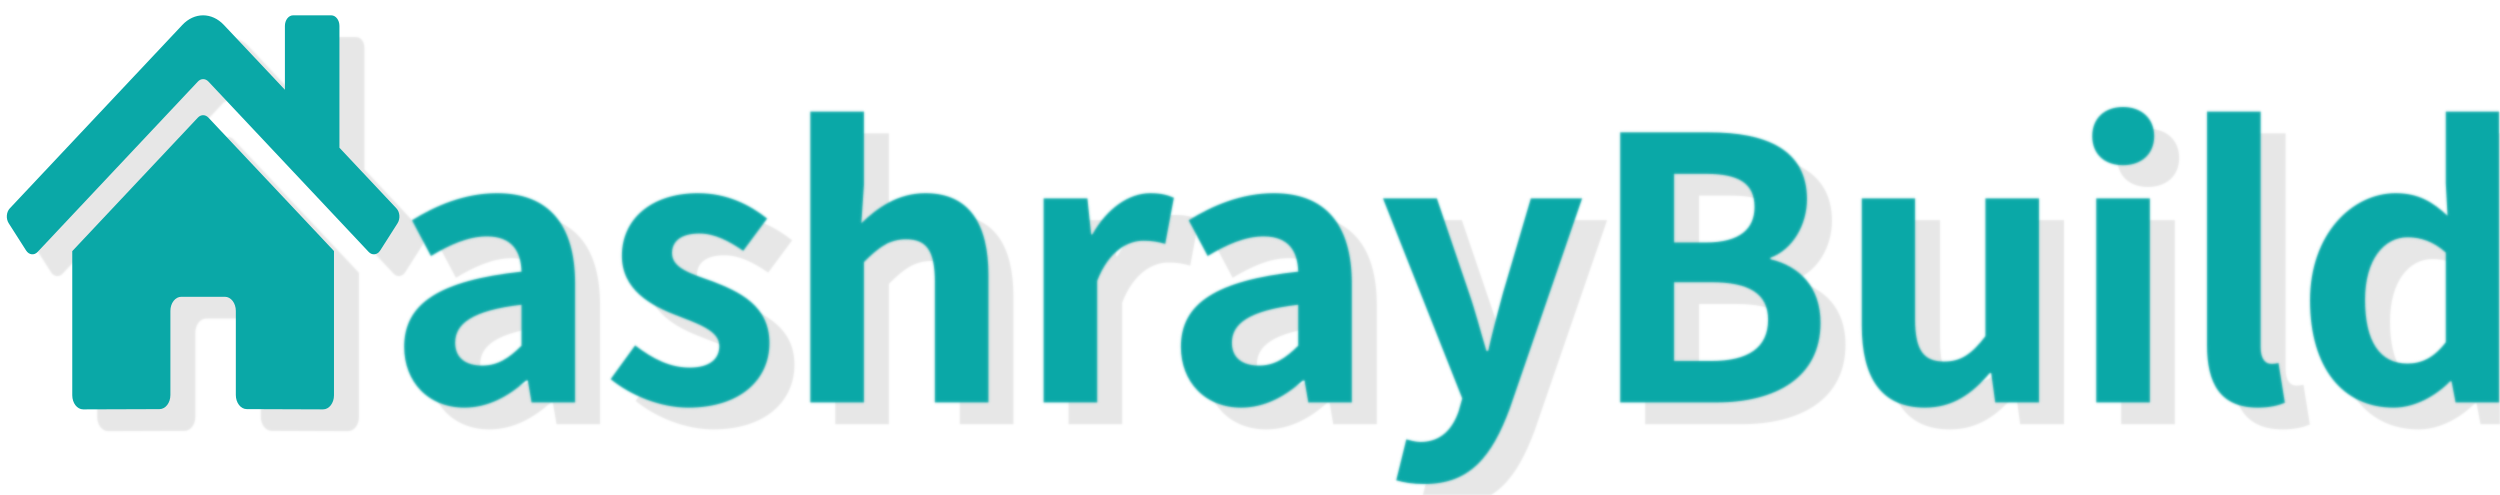
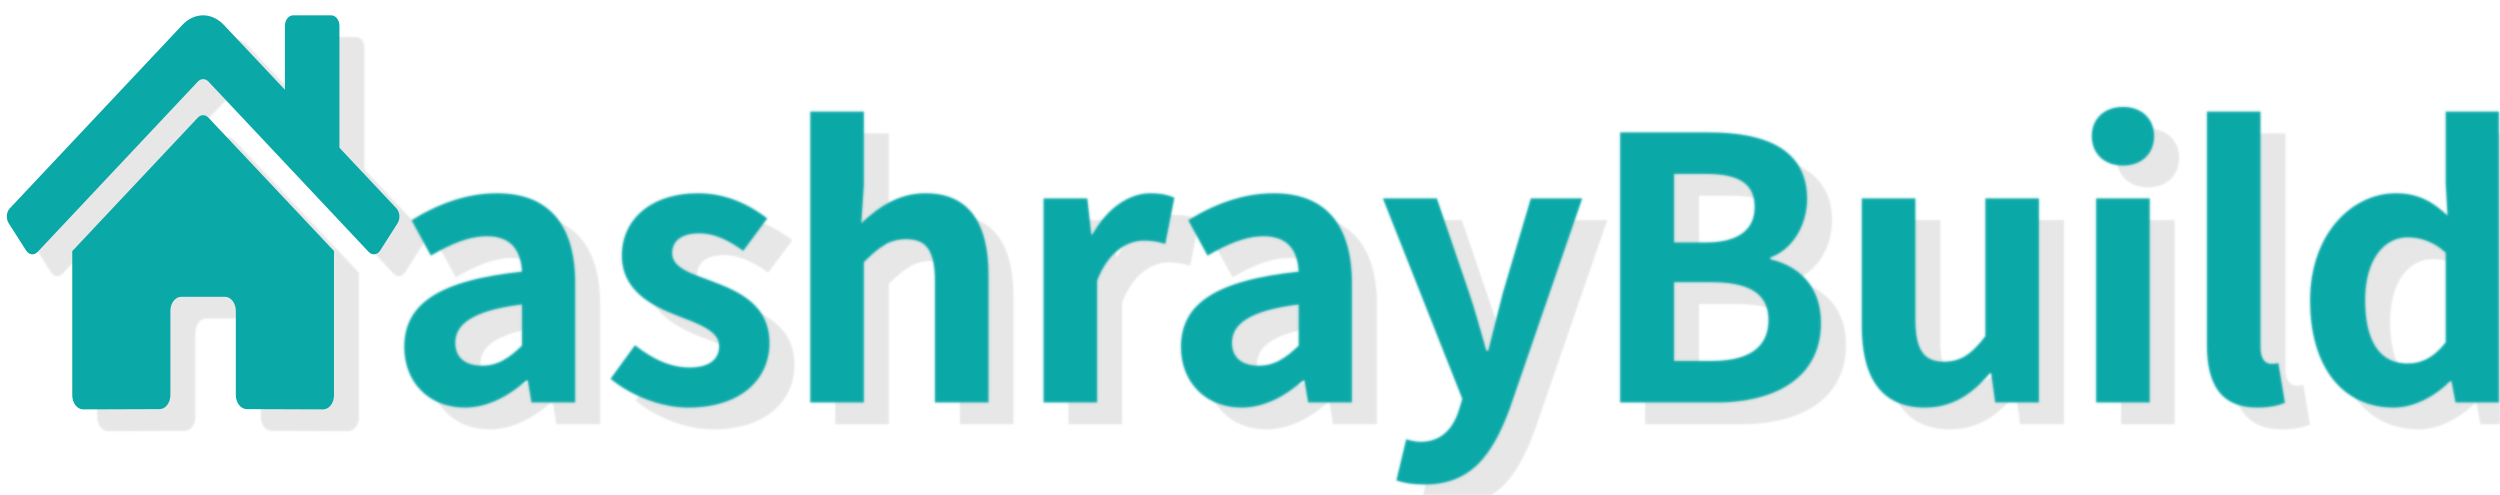
- <svg xmlns="http://www.w3.org/2000/svg" viewBox="0 0 153.323 30.323">
-   <defs>
+ <svg xmlns="http://www.w3.org/2000/svg" viewBox="0 0 153.323 30.323" version="1.1" id="svg612">
+   <defs id="defs594">
    <path id="d" d="M.505.087h151.066v29.334H.505z" />
    <filter id="e" width="1.025" height="1.044" x="-.002" y="-.014" color-interpolation-filters="sRGB">
-       <feGaussianBlur stdDeviation=".079" />
+       <feGaussianBlur stdDeviation=".079" id="feGaussianBlur584" />
    </filter>
    <path id="a" d="M.505.087h151.066v29.334H.505z" />
    <filter id="c" width="1.016" height="1.016" x="-.008" y="-.008" color-interpolation-filters="sRGB">
-       <feGaussianBlur stdDeviation=".081" />
+       <feGaussianBlur stdDeviation=".081" id="feGaussianBlur588" />
    </filter>
    <filter id="b" width="1.003" height="1.017" x="-.002" y="-.008" color-interpolation-filters="sRGB">
-       <feGaussianBlur stdDeviation=".072" />
+       <feGaussianBlur stdDeviation=".072" id="feGaussianBlur591" />
    </filter>
  </defs>
-   <text filter="url(#b)" font-family="AnjaliOldLipi" font-size="14.111" font-weight="400" letter-spacing="0" opacity=".094" transform="translate(24.612 3.454) scale(1.13145)" word-spacing="0" style="line-height:1.25;-inkscape-font-specification:'AnjaliOldLipi, Normal';font-variant-ligatures:normal;font-variant-caps:normal;font-variant-numeric:normal;font-variant-east-asian:normal;white-space:pre;shape-inside:url(#a)">
-     <tspan x=".506" y="19.942">
-       <tspan font-family="Noto Sans CJK JP" font-size="19.756" font-weight="700" style="-inkscape-font-specification:'Noto Sans CJK JP, Bold';font-variant-ligatures:normal;font-variant-caps:normal;font-variant-numeric:normal;font-variant-east-asian:normal">ashrayBuild</tspan>
-     </tspan>
-   </text>
-   <path d="M13.67 8.545l-7.707 8.192v8.841a.669.863 0 0 0 .668.864l4.685-.016a.669.863 0 0 0 .665-.863v-5.164a.669.863 0 0 1 .669-.863h2.675a.669.863 0 0 1 .669.863v5.16a.669.863 0 0 0 .669.866l4.682.017a.669.863 0 0 0 .669-.864v-8.847l-7.705-8.186a.51.658 0 0 0-.64 0zm12.173 5.568l-3.495-3.718V2.922a.502.647 0 0 0-.501-.647h-2.341a.502.647 0 0 0-.502.647V6.84l-3.742-3.974a2.006 2.59 0 0 0-2.55 0L2.132 14.113a.502.647 0 0 0-.068.911l1.066 1.673a.502.647 0 0 0 .707.088L13.67 6.333a.51.658 0 0 1 .64 0l9.833 10.452a.502.647 0 0 0 .706-.087l1.066-1.672a.502.647 0 0 0-.071-.913z" filter="url(#c)" opacity=".094" />
-   <text fill="#0aa8a7" filter="url(#e)" font-family="AnjaliOldLipi" font-size="14.111" font-weight="400" letter-spacing="0" transform="translate(23.081 2.12) scale(1.13145)" word-spacing="0" style="line-height:1.25;-inkscape-font-specification:'AnjaliOldLipi, Normal';font-variant-ligatures:normal;font-variant-caps:normal;font-variant-numeric:normal;font-variant-east-asian:normal;white-space:pre;shape-inside:url(#d)">
-     <tspan x=".506" y="19.942">
-       <tspan font-family="Noto Sans CJK JP" font-size="19.756" font-weight="700" style="-inkscape-font-specification:'Noto Sans CJK JP, Bold';font-variant-ligatures:normal;font-variant-caps:normal;font-variant-numeric:normal;font-variant-east-asian:normal">ashrayBuild</tspan>
-     </tspan>
-   </text>
-   <path fill="#0aa8a7" d="M12.138 7.21l-7.706 8.192v8.842a.669.863 0 0 0 .668.863l4.685-.016a.669.863 0 0 0 .665-.863v-5.163a.669.863 0 0 1 .669-.864h2.675a.669.863 0 0 1 .669.864v5.16a.669.863 0 0 0 .669.865l4.682.017a.669.863 0 0 0 .669-.863v-8.848L12.778 7.21a.51.658 0 0 0-.64 0zm12.174 5.568L20.817 9.06V1.588a.502.647 0 0 0-.501-.648h-2.341a.502.647 0 0 0-.502.648v3.917l-3.742-3.974a2.006 2.59 0 0 0-2.55 0L.601 12.778a.502.647 0 0 0-.068.912L1.6 15.362a.502.647 0 0 0 .707.088l9.832-10.452a.51.658 0 0 1 .64 0L22.61 15.45a.502.647 0 0 0 .706-.086l1.066-1.673a.502.647 0 0 0-.071-.913z" />
+   <g aria-label="ashrayBuild" transform="matrix(1.13145,0,0,1.13145,24.612,3.454)" id="text600" style="font-weight:400;font-size:14.111px;line-height:1.25;font-family:AnjaliOldLipi;-inkscape-font-specification:'AnjaliOldLipi, Normal';font-variant-ligatures:normal;font-variant-caps:normal;font-variant-numeric:normal;font-variant-east-asian:normal;letter-spacing:0;word-spacing:0;white-space:pre;shape-inside:url(#a);opacity:0.094;filter:url(#b)">
+     <path d="m 4.793,20.219 c 1.264,0 2.371,-0.632 3.339,-1.462 h 0.079 l 0.198,1.185 H 10.779 v -6.46 c 0,-3.2 -1.442,-4.88 -4.248,-4.88 -1.739,0 -3.319,0.652 -4.623,1.462 l 1.047,1.916 c 1.027,-0.593 2.015,-1.047 3.042,-1.047 1.363,0 1.837,0.83 1.897,1.916 -4.465,0.474 -6.381,1.719 -6.381,4.089 0,1.877 1.304,3.279 3.279,3.279 z m 0.948,-2.272 c -0.85,0 -1.462,-0.375 -1.462,-1.245 0,-0.988 0.909,-1.739 3.615,-2.074 v 2.232 c -0.711,0.691 -1.324,1.087 -2.153,1.087 z" style="font-weight:700;font-size:19.756px;font-family:'Noto Sans CJK JP';-inkscape-font-specification:'Noto Sans CJK JP, Bold';font-variant-ligatures:normal;font-variant-caps:normal;font-variant-numeric:normal;font-variant-east-asian:normal" id="path641" />
+     <path d="m 16.903,20.219 c 2.884,0 4.406,-1.561 4.406,-3.497 0,-2.055 -1.62,-2.786 -3.082,-3.339 -1.166,-0.435 -2.193,-0.731 -2.193,-1.541 0,-0.632 0.474,-1.067 1.482,-1.067 0.81,0 1.58,0.375 2.371,0.948 l 1.304,-1.758 c -0.909,-0.691 -2.153,-1.363 -3.754,-1.363 -2.529,0 -4.129,1.403 -4.129,3.378 0,1.857 1.561,2.707 2.963,3.24 1.166,0.454 2.311,0.83 2.311,1.66 0,0.691 -0.494,1.166 -1.6,1.166 -1.027,0 -1.976,-0.435 -2.963,-1.205 l -1.324,1.818 c 1.106,0.909 2.726,1.561 4.208,1.561 z" style="font-weight:700;font-size:19.756px;font-family:'Noto Sans CJK JP';-inkscape-font-specification:'Noto Sans CJK JP, Bold';font-variant-ligatures:normal;font-variant-caps:normal;font-variant-numeric:normal;font-variant-east-asian:normal" id="path643" />
+     <path d="m 23.522,19.943 h 2.904 v -7.606 c 0.81,-0.81 1.383,-1.245 2.292,-1.245 1.087,0 1.561,0.593 1.561,2.311 v 6.539 h 2.904 v -6.895 c 0,-2.786 -1.027,-4.445 -3.418,-4.445 -1.501,0 -2.588,0.79 -3.477,1.62 L 26.426,8.148 V 4.177 h -2.904 z" style="font-weight:700;font-size:19.756px;font-family:'Noto Sans CJK JP';-inkscape-font-specification:'Noto Sans CJK JP, Bold';font-variant-ligatures:normal;font-variant-caps:normal;font-variant-numeric:normal;font-variant-east-asian:normal" id="path645" />
+     <path d="m 36.165,19.943 h 2.904 v -6.599 c 0.612,-1.6 1.66,-2.173 2.529,-2.173 0.454,0 0.77,0.059 1.166,0.178 l 0.494,-2.509 c -0.336,-0.138 -0.691,-0.237 -1.304,-0.237 -1.146,0 -2.331,0.79 -3.141,2.232 h -0.059 L 38.536,8.879 h -2.371 z" style="font-weight:700;font-size:19.756px;font-family:'Noto Sans CJK JP';-inkscape-font-specification:'Noto Sans CJK JP, Bold';font-variant-ligatures:normal;font-variant-caps:normal;font-variant-numeric:normal;font-variant-east-asian:normal" id="path647" />
+     <path d="m 46.893,20.219 c 1.264,0 2.371,-0.632 3.339,-1.462 h 0.079 l 0.198,1.185 h 2.371 v -6.46 c 0,-3.2 -1.442,-4.88 -4.248,-4.88 -1.739,0 -3.319,0.652 -4.623,1.462 l 1.047,1.916 c 1.027,-0.593 2.015,-1.047 3.042,-1.047 1.363,0 1.837,0.83 1.897,1.916 -4.465,0.474 -6.381,1.719 -6.381,4.089 0,1.877 1.304,3.279 3.279,3.279 z m 0.948,-2.272 c -0.85,0 -1.462,-0.375 -1.462,-1.245 0,-0.988 0.909,-1.739 3.615,-2.074 v 2.232 c -0.711,0.691 -1.324,1.087 -2.153,1.087 z" style="font-weight:700;font-size:19.756px;font-family:'Noto Sans CJK JP';-inkscape-font-specification:'Noto Sans CJK JP, Bold';font-variant-ligatures:normal;font-variant-caps:normal;font-variant-numeric:normal;font-variant-east-asian:normal" id="path649" />
+     <path d="m 56.81,24.388 c 2.47,0 3.655,-1.501 4.623,-4.109 L 65.365,8.879 H 62.579 l -1.521,5.137 c -0.257,1.027 -0.533,2.094 -0.79,3.121 h -0.099 c -0.316,-1.067 -0.593,-2.134 -0.929,-3.121 L 57.482,8.879 h -2.924 l 4.307,10.866 -0.198,0.652 c -0.316,0.968 -0.948,1.679 -2.074,1.679 -0.257,0 -0.573,-0.079 -0.77,-0.138 l -0.533,2.232 c 0.435,0.138 0.869,0.217 1.521,0.217 z" style="font-weight:700;font-size:19.756px;font-family:'Noto Sans CJK JP';-inkscape-font-specification:'Noto Sans CJK JP, Bold';font-variant-ligatures:normal;font-variant-caps:normal;font-variant-numeric:normal;font-variant-east-asian:normal" id="path651" />
+     <path d="m 67.419,19.943 h 5.216 c 3.22,0 5.67,-1.363 5.67,-4.307 0,-1.976 -1.166,-3.082 -2.746,-3.457 v -0.099 c 1.245,-0.435 1.995,-1.818 1.995,-3.161 0,-2.726 -2.292,-3.615 -5.295,-3.615 h -4.84 z m 2.924,-8.673 V 7.556 h 1.739 c 1.758,0 2.628,0.514 2.628,1.798 0,1.166 -0.81,1.916 -2.667,1.916 z m 0,6.421 v -4.267 h 2.035 c 2.015,0 3.082,0.612 3.082,2.035 0,1.521 -1.087,2.232 -3.082,2.232 z" style="font-weight:700;font-size:19.756px;font-family:'Noto Sans CJK JP';-inkscape-font-specification:'Noto Sans CJK JP, Bold';font-variant-ligatures:normal;font-variant-caps:normal;font-variant-numeric:normal;font-variant-east-asian:normal" id="path653" />
+     <path d="m 83.935,20.219 c 1.501,0 2.568,-0.731 3.517,-1.857 h 0.079 l 0.217,1.58 h 2.371 V 8.879 h -2.904 v 7.468 c -0.751,0.988 -1.343,1.383 -2.252,1.383 -1.067,0 -1.541,-0.612 -1.541,-2.311 V 8.879 H 80.518 v 6.915 c 0,2.766 1.027,4.425 3.418,4.425 z" style="font-weight:700;font-size:19.756px;font-family:'Noto Sans CJK JP';-inkscape-font-specification:'Noto Sans CJK JP, Bold';font-variant-ligatures:normal;font-variant-caps:normal;font-variant-numeric:normal;font-variant-east-asian:normal" id="path655" />
+     <path d="m 93.221,19.943 h 2.904 V 8.879 H 93.221 Z M 94.683,7.101 c 0.988,0 1.679,-0.632 1.679,-1.6 0,-0.948 -0.691,-1.58 -1.679,-1.58 -1.008,0 -1.699,0.632 -1.699,1.58 0,0.968 0.691,1.6 1.699,1.6 z" style="font-weight:700;font-size:19.756px;font-family:'Noto Sans CJK JP';-inkscape-font-specification:'Noto Sans CJK JP, Bold';font-variant-ligatures:normal;font-variant-caps:normal;font-variant-numeric:normal;font-variant-east-asian:normal" id="path657" />
+     <path d="m 101.953,20.219 c 0.691,0 1.166,-0.119 1.501,-0.257 l -0.356,-2.153 c -0.198,0.04 -0.277,0.04 -0.395,0.04 -0.277,0 -0.573,-0.217 -0.573,-0.889 V 4.177 H 99.226 V 16.841 c 0,2.055 0.711,3.378 2.726,3.378 z" style="font-weight:700;font-size:19.756px;font-family:'Noto Sans CJK JP';-inkscape-font-specification:'Noto Sans CJK JP, Bold';font-variant-ligatures:normal;font-variant-caps:normal;font-variant-numeric:normal;font-variant-east-asian:normal" id="path659" />
+     <path d="m 109.342,20.219 c 1.146,0 2.252,-0.632 3.062,-1.422 h 0.079 L 112.7,19.943 h 2.351 V 4.177 h -2.884 v 3.892 l 0.099,1.739 c -0.79,-0.731 -1.561,-1.205 -2.805,-1.205 -2.39,0 -4.643,2.213 -4.643,5.808 0,3.635 1.778,5.808 4.524,5.808 z m 0.751,-2.39 c -1.462,0 -2.292,-1.146 -2.292,-3.438 0,-2.213 1.047,-3.398 2.292,-3.398 0.691,0 1.403,0.217 2.074,0.83 v 4.86 c -0.652,0.83 -1.304,1.146 -2.074,1.146 z" style="font-weight:700;font-size:19.756px;font-family:'Noto Sans CJK JP';-inkscape-font-specification:'Noto Sans CJK JP, Bold';font-variant-ligatures:normal;font-variant-caps:normal;font-variant-numeric:normal;font-variant-east-asian:normal" id="path661" />
+   </g>
+   <path d="M13.67 8.545l-7.707 8.192v8.841a.669.863 0 0 0 .668.864l4.685-.016a.669.863 0 0 0 .665-.863v-5.164a.669.863 0 0 1 .669-.863h2.675a.669.863 0 0 1 .669.863v5.16a.669.863 0 0 0 .669.866l4.682.017a.669.863 0 0 0 .669-.864v-8.847l-7.705-8.186a.51.658 0 0 0-.64 0zm12.173 5.568l-3.495-3.718V2.922a.502.647 0 0 0-.501-.647h-2.341a.502.647 0 0 0-.502.647V6.84l-3.742-3.974a2.006 2.59 0 0 0-2.55 0L2.132 14.113a.502.647 0 0 0-.068.911l1.066 1.673a.502.647 0 0 0 .707.088L13.67 6.333a.51.658 0 0 1 .64 0l9.833 10.452a.502.647 0 0 0 .706-.087l1.066-1.672a.502.647 0 0 0-.071-.913z" filter="url(#c)" opacity=".094" id="path602" />
+   <g aria-label="ashrayBuild" transform="matrix(1.13145,0,0,1.13145,23.081,2.12)" id="text608" style="font-weight:400;font-size:14.111px;line-height:1.25;font-family:AnjaliOldLipi;-inkscape-font-specification:'AnjaliOldLipi, Normal';font-variant-ligatures:normal;font-variant-caps:normal;font-variant-numeric:normal;font-variant-east-asian:normal;letter-spacing:0;word-spacing:0;white-space:pre;shape-inside:url(#d);fill:#0aa8a7;filter:url(#e)">
+     <path d="m 4.793,20.219 c 1.264,0 2.371,-0.632 3.339,-1.462 h 0.079 l 0.198,1.185 H 10.779 v -6.46 c 0,-3.2 -1.442,-4.88 -4.248,-4.88 -1.739,0 -3.319,0.652 -4.623,1.462 l 1.047,1.916 c 1.027,-0.593 2.015,-1.047 3.042,-1.047 1.363,0 1.837,0.83 1.897,1.916 -4.465,0.474 -6.381,1.719 -6.381,4.089 0,1.877 1.304,3.279 3.279,3.279 z m 0.948,-2.272 c -0.85,0 -1.462,-0.375 -1.462,-1.245 0,-0.988 0.909,-1.739 3.615,-2.074 v 2.232 c -0.711,0.691 -1.324,1.087 -2.153,1.087 z" style="font-weight:700;font-size:19.756px;font-family:'Noto Sans CJK JP';-inkscape-font-specification:'Noto Sans CJK JP, Bold';font-variant-ligatures:normal;font-variant-caps:normal;font-variant-numeric:normal;font-variant-east-asian:normal" id="path618" />
+     <path d="m 16.903,20.219 c 2.884,0 4.406,-1.561 4.406,-3.497 0,-2.055 -1.62,-2.786 -3.082,-3.339 -1.166,-0.435 -2.193,-0.731 -2.193,-1.541 0,-0.632 0.474,-1.067 1.482,-1.067 0.81,0 1.58,0.375 2.371,0.948 l 1.304,-1.758 c -0.909,-0.691 -2.153,-1.363 -3.754,-1.363 -2.529,0 -4.129,1.403 -4.129,3.378 0,1.857 1.561,2.707 2.963,3.24 1.166,0.454 2.311,0.83 2.311,1.66 0,0.691 -0.494,1.166 -1.6,1.166 -1.027,0 -1.976,-0.435 -2.963,-1.205 l -1.324,1.818 c 1.106,0.909 2.726,1.561 4.208,1.561 z" style="font-weight:700;font-size:19.756px;font-family:'Noto Sans CJK JP';-inkscape-font-specification:'Noto Sans CJK JP, Bold';font-variant-ligatures:normal;font-variant-caps:normal;font-variant-numeric:normal;font-variant-east-asian:normal" id="path620" />
+     <path d="m 23.522,19.943 h 2.904 v -7.606 c 0.81,-0.81 1.383,-1.245 2.292,-1.245 1.087,0 1.561,0.593 1.561,2.311 v 6.539 h 2.904 v -6.895 c 0,-2.786 -1.027,-4.445 -3.418,-4.445 -1.501,0 -2.588,0.79 -3.477,1.62 L 26.426,8.148 V 4.177 h -2.904 z" style="font-weight:700;font-size:19.756px;font-family:'Noto Sans CJK JP';-inkscape-font-specification:'Noto Sans CJK JP, Bold';font-variant-ligatures:normal;font-variant-caps:normal;font-variant-numeric:normal;font-variant-east-asian:normal" id="path622" />
+     <path d="m 36.165,19.943 h 2.904 v -6.599 c 0.612,-1.6 1.66,-2.173 2.529,-2.173 0.454,0 0.77,0.059 1.166,0.178 l 0.494,-2.509 c -0.336,-0.138 -0.691,-0.237 -1.304,-0.237 -1.146,0 -2.331,0.79 -3.141,2.232 h -0.059 L 38.536,8.879 h -2.371 z" style="font-weight:700;font-size:19.756px;font-family:'Noto Sans CJK JP';-inkscape-font-specification:'Noto Sans CJK JP, Bold';font-variant-ligatures:normal;font-variant-caps:normal;font-variant-numeric:normal;font-variant-east-asian:normal" id="path624" />
+     <path d="m 46.893,20.219 c 1.264,0 2.371,-0.632 3.339,-1.462 h 0.079 l 0.198,1.185 h 2.371 v -6.46 c 0,-3.2 -1.442,-4.88 -4.248,-4.88 -1.739,0 -3.319,0.652 -4.623,1.462 l 1.047,1.916 c 1.027,-0.593 2.015,-1.047 3.042,-1.047 1.363,0 1.837,0.83 1.897,1.916 -4.465,0.474 -6.381,1.719 -6.381,4.089 0,1.877 1.304,3.279 3.279,3.279 z m 0.948,-2.272 c -0.85,0 -1.462,-0.375 -1.462,-1.245 0,-0.988 0.909,-1.739 3.615,-2.074 v 2.232 c -0.711,0.691 -1.324,1.087 -2.153,1.087 z" style="font-weight:700;font-size:19.756px;font-family:'Noto Sans CJK JP';-inkscape-font-specification:'Noto Sans CJK JP, Bold';font-variant-ligatures:normal;font-variant-caps:normal;font-variant-numeric:normal;font-variant-east-asian:normal" id="path626" />
+     <path d="m 56.81,24.388 c 2.47,0 3.655,-1.501 4.623,-4.109 L 65.365,8.879 H 62.579 l -1.521,5.137 c -0.257,1.027 -0.533,2.094 -0.79,3.121 h -0.099 c -0.316,-1.067 -0.593,-2.134 -0.929,-3.121 L 57.482,8.879 h -2.924 l 4.307,10.866 -0.198,0.652 c -0.316,0.968 -0.948,1.679 -2.074,1.679 -0.257,0 -0.573,-0.079 -0.77,-0.138 l -0.533,2.232 c 0.435,0.138 0.869,0.217 1.521,0.217 z" style="font-weight:700;font-size:19.756px;font-family:'Noto Sans CJK JP';-inkscape-font-specification:'Noto Sans CJK JP, Bold';font-variant-ligatures:normal;font-variant-caps:normal;font-variant-numeric:normal;font-variant-east-asian:normal" id="path628" />
+     <path d="m 67.419,19.943 h 5.216 c 3.22,0 5.67,-1.363 5.67,-4.307 0,-1.976 -1.166,-3.082 -2.746,-3.457 v -0.099 c 1.245,-0.435 1.995,-1.818 1.995,-3.161 0,-2.726 -2.292,-3.615 -5.295,-3.615 h -4.84 z m 2.924,-8.673 V 7.556 h 1.739 c 1.758,0 2.628,0.514 2.628,1.798 0,1.166 -0.81,1.916 -2.667,1.916 z m 0,6.421 v -4.267 h 2.035 c 2.015,0 3.082,0.612 3.082,2.035 0,1.521 -1.087,2.232 -3.082,2.232 z" style="font-weight:700;font-size:19.756px;font-family:'Noto Sans CJK JP';-inkscape-font-specification:'Noto Sans CJK JP, Bold';font-variant-ligatures:normal;font-variant-caps:normal;font-variant-numeric:normal;font-variant-east-asian:normal" id="path630" />
+     <path d="m 83.935,20.219 c 1.501,0 2.568,-0.731 3.517,-1.857 h 0.079 l 0.217,1.58 h 2.371 V 8.879 h -2.904 v 7.468 c -0.751,0.988 -1.343,1.383 -2.252,1.383 -1.067,0 -1.541,-0.612 -1.541,-2.311 V 8.879 H 80.518 v 6.915 c 0,2.766 1.027,4.425 3.418,4.425 z" style="font-weight:700;font-size:19.756px;font-family:'Noto Sans CJK JP';-inkscape-font-specification:'Noto Sans CJK JP, Bold';font-variant-ligatures:normal;font-variant-caps:normal;font-variant-numeric:normal;font-variant-east-asian:normal" id="path632" />
+     <path d="m 93.221,19.943 h 2.904 V 8.879 H 93.221 Z M 94.683,7.101 c 0.988,0 1.679,-0.632 1.679,-1.6 0,-0.948 -0.691,-1.58 -1.679,-1.58 -1.008,0 -1.699,0.632 -1.699,1.58 0,0.968 0.691,1.6 1.699,1.6 z" style="font-weight:700;font-size:19.756px;font-family:'Noto Sans CJK JP';-inkscape-font-specification:'Noto Sans CJK JP, Bold';font-variant-ligatures:normal;font-variant-caps:normal;font-variant-numeric:normal;font-variant-east-asian:normal" id="path634" />
+     <path d="m 101.953,20.219 c 0.691,0 1.166,-0.119 1.501,-0.257 l -0.356,-2.153 c -0.198,0.04 -0.277,0.04 -0.395,0.04 -0.277,0 -0.573,-0.217 -0.573,-0.889 V 4.177 H 99.226 V 16.841 c 0,2.055 0.711,3.378 2.726,3.378 z" style="font-weight:700;font-size:19.756px;font-family:'Noto Sans CJK JP';-inkscape-font-specification:'Noto Sans CJK JP, Bold';font-variant-ligatures:normal;font-variant-caps:normal;font-variant-numeric:normal;font-variant-east-asian:normal" id="path636" />
+     <path d="m 109.342,20.219 c 1.146,0 2.252,-0.632 3.062,-1.422 h 0.079 L 112.7,19.943 h 2.351 V 4.177 h -2.884 v 3.892 l 0.099,1.739 c -0.79,-0.731 -1.561,-1.205 -2.805,-1.205 -2.39,0 -4.643,2.213 -4.643,5.808 0,3.635 1.778,5.808 4.524,5.808 z m 0.751,-2.39 c -1.462,0 -2.292,-1.146 -2.292,-3.438 0,-2.213 1.047,-3.398 2.292,-3.398 0.691,0 1.403,0.217 2.074,0.83 v 4.86 c -0.652,0.83 -1.304,1.146 -2.074,1.146 z" style="font-weight:700;font-size:19.756px;font-family:'Noto Sans CJK JP';-inkscape-font-specification:'Noto Sans CJK JP, Bold';font-variant-ligatures:normal;font-variant-caps:normal;font-variant-numeric:normal;font-variant-east-asian:normal" id="path638" />
+   </g>
+   <path fill="#0aa8a7" d="M12.138 7.21l-7.706 8.192v8.842a.669.863 0 0 0 .668.863l4.685-.016a.669.863 0 0 0 .665-.863v-5.163a.669.863 0 0 1 .669-.864h2.675a.669.863 0 0 1 .669.864v5.16a.669.863 0 0 0 .669.865l4.682.017a.669.863 0 0 0 .669-.863v-8.848L12.778 7.21a.51.658 0 0 0-.64 0zm12.174 5.568L20.817 9.06V1.588a.502.647 0 0 0-.501-.648h-2.341a.502.647 0 0 0-.502.648v3.917l-3.742-3.974a2.006 2.59 0 0 0-2.55 0L.601 12.778a.502.647 0 0 0-.068.912L1.6 15.362a.502.647 0 0 0 .707.088l9.832-10.452a.51.658 0 0 1 .64 0L22.61 15.45a.502.647 0 0 0 .706-.086l1.066-1.673a.502.647 0 0 0-.071-.913z" id="path610" />
</svg>
